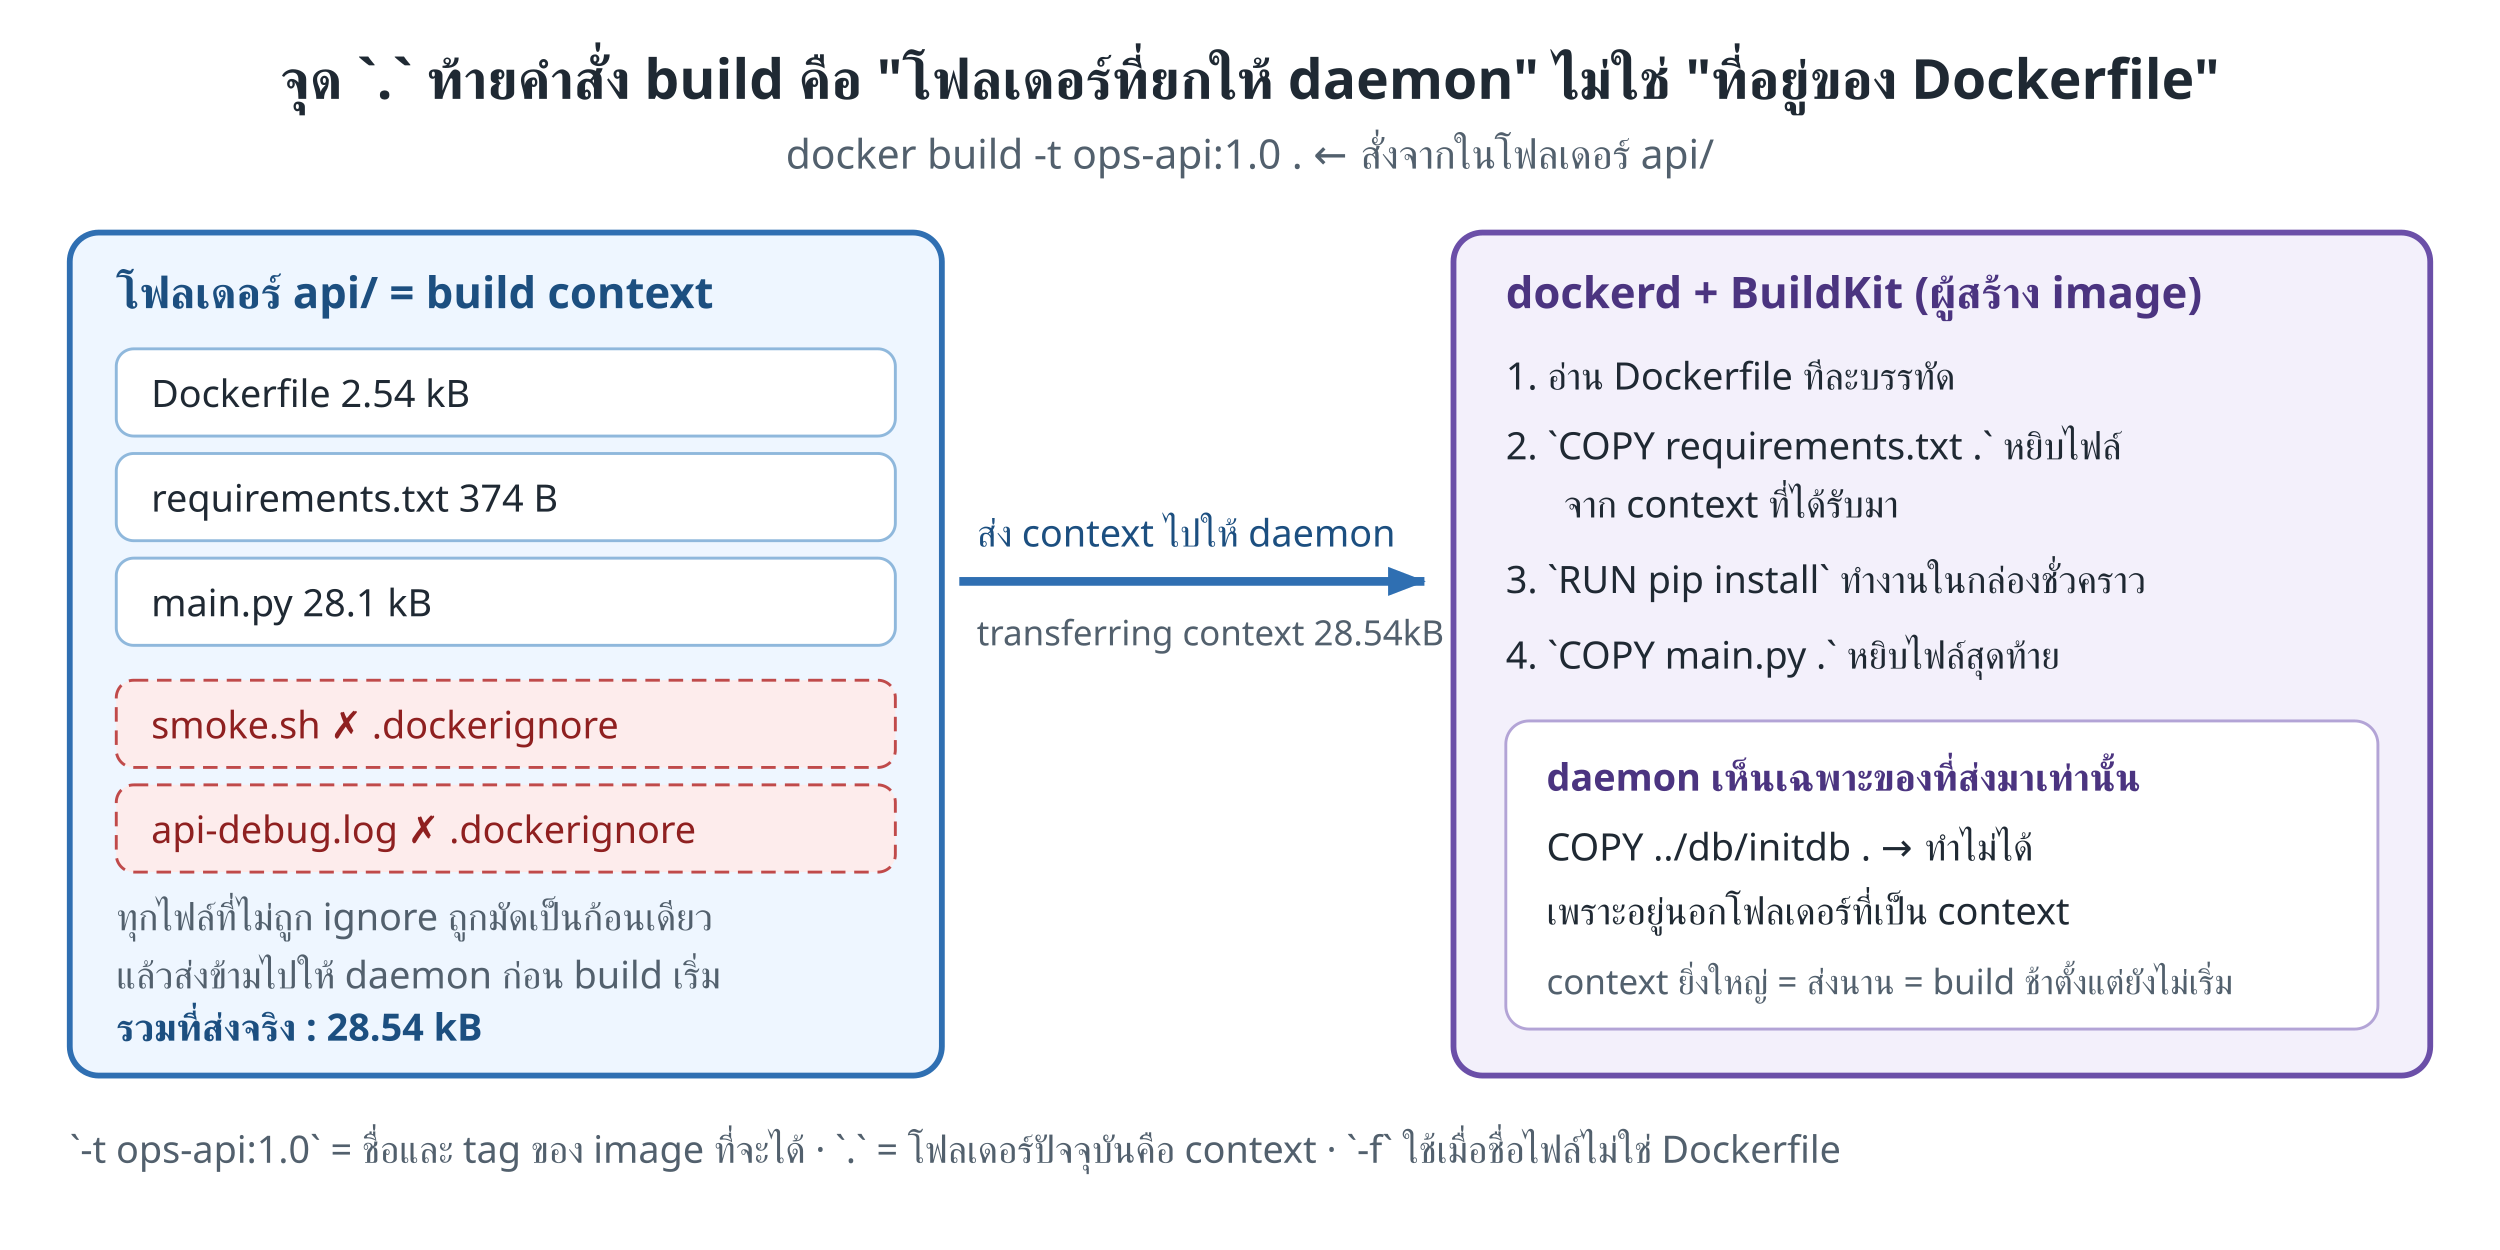
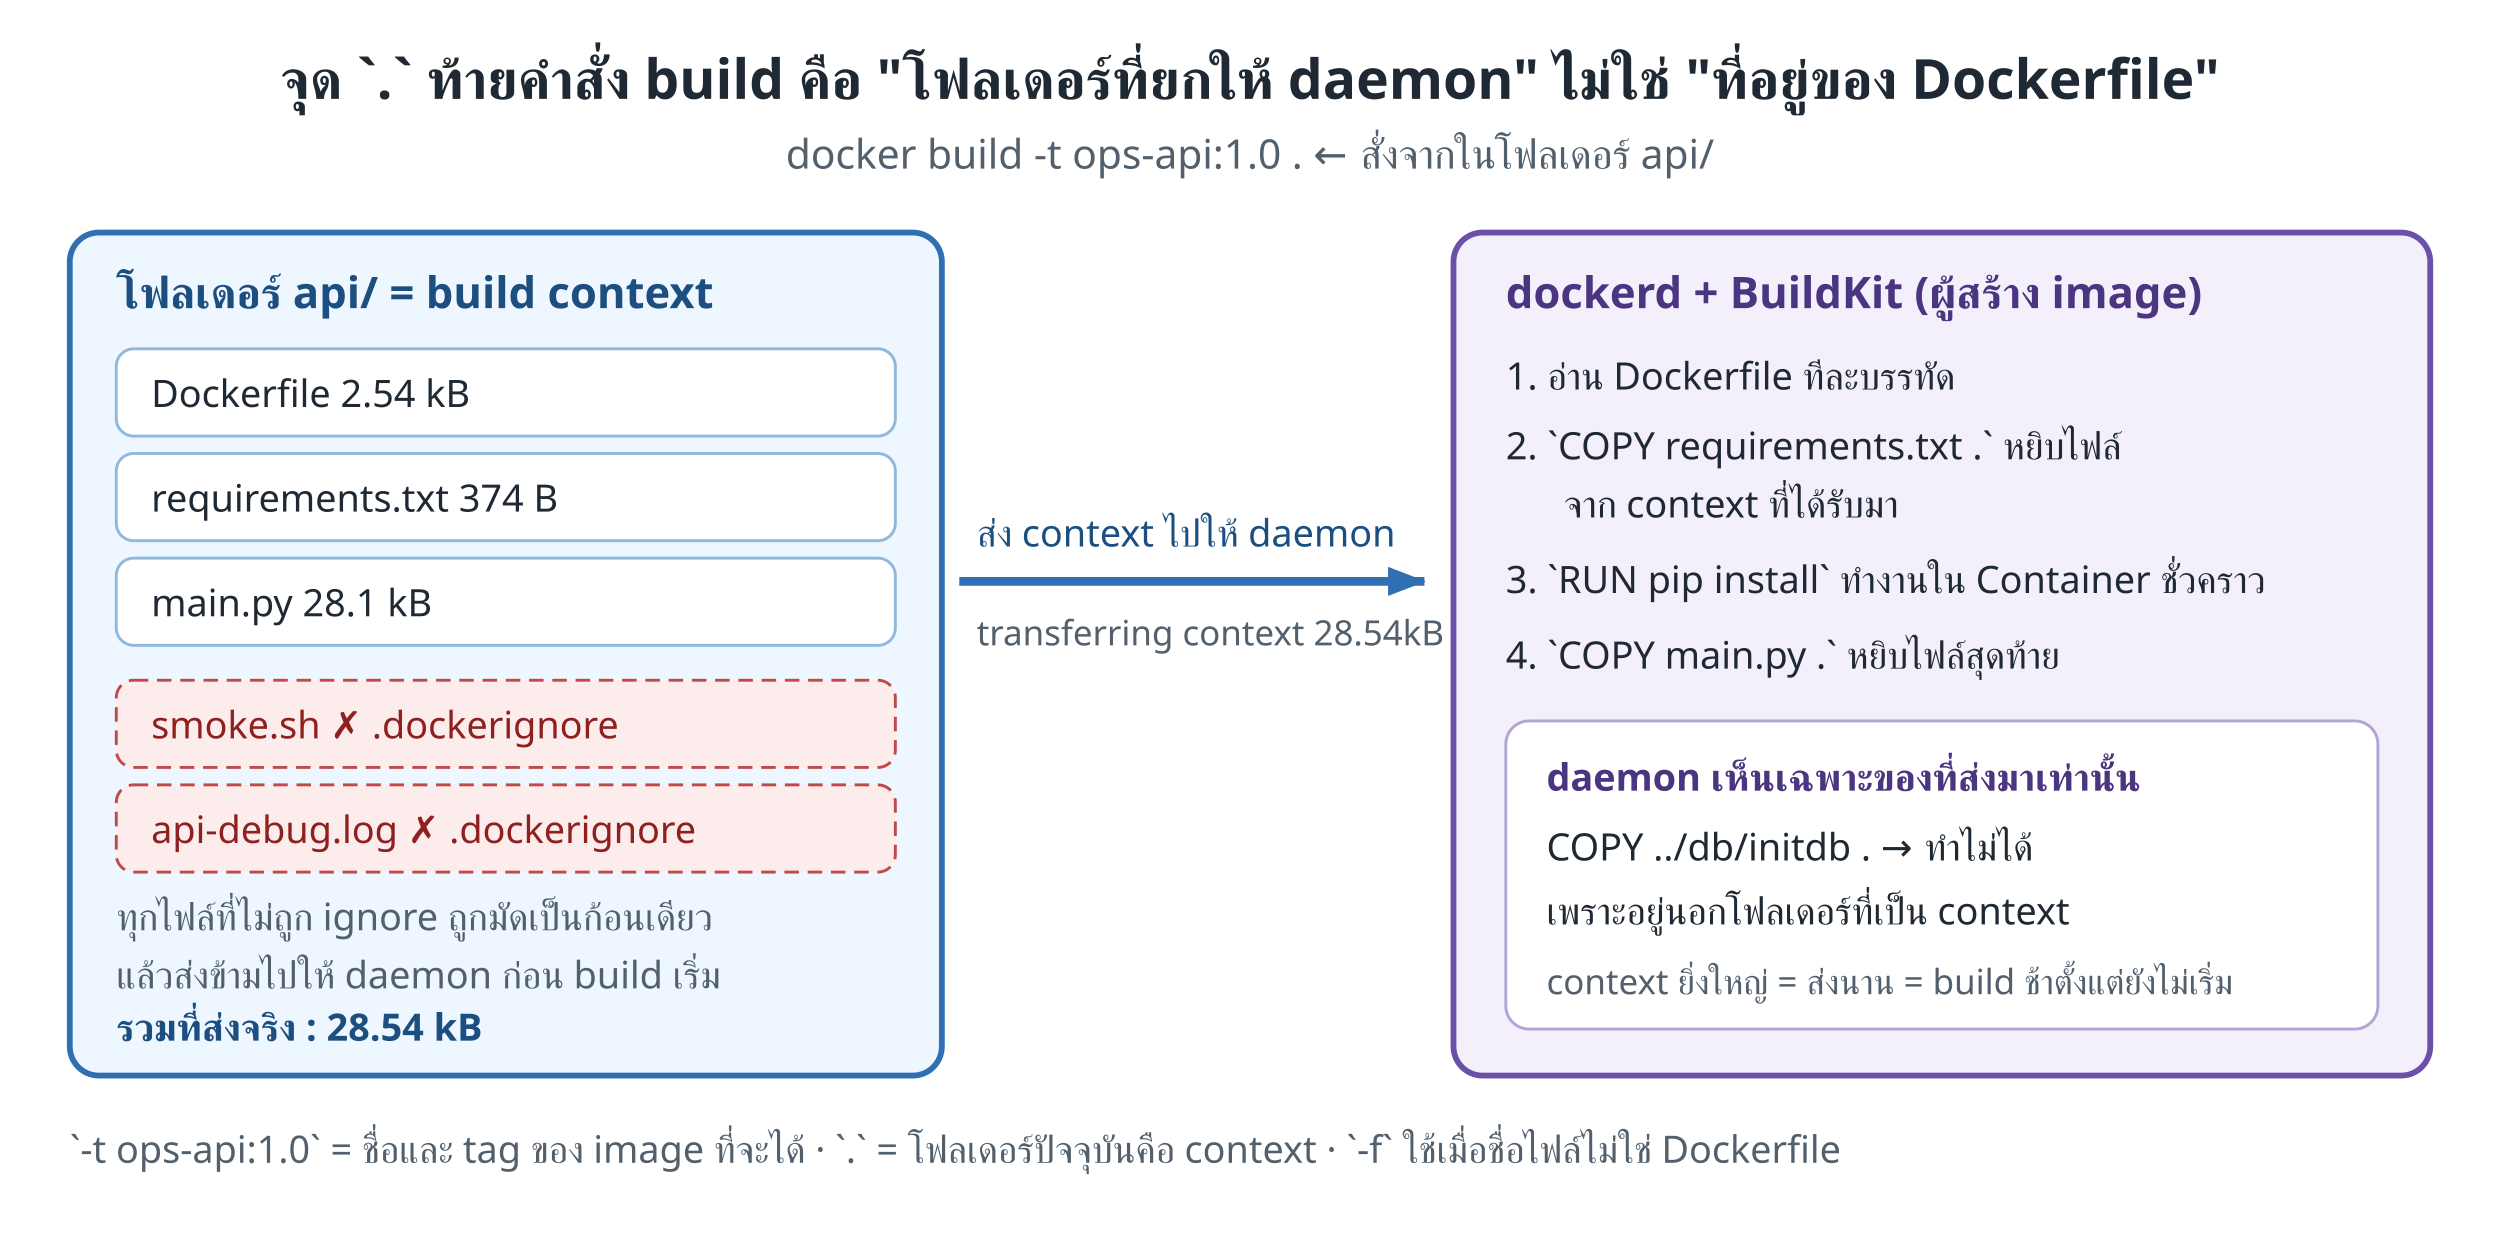
<svg xmlns="http://www.w3.org/2000/svg" viewBox="0 0 860 430" width="860" height="430" font-family="sans-serif">
  <rect x="0" y="0" width="860" height="430" fill="#ffffff" />
  <text text-anchor="middle" x="430" y="34" font-size="19" font-weight="bold" fill="#1f2933">จุด `.` ท้ายคำสั่ง build คือ "โฟลเดอร์ที่ยกให้ daemon" ไม่ใช่ "ที่อยู่ของ Dockerfile"</text>
  <text text-anchor="middle" x="430" y="58" font-size="14" fill="#52606d">docker build -t ops-api:1.0 .    ← สั่งจากในโฟลเดอร์ api/</text>
  <rect x="24" y="80" width="300" height="290" rx="10" fill="#eef6ff" stroke="#2f6fb2" stroke-width="2" />
  <text x="40" y="106" font-size="15" font-weight="bold" fill="#1c4f80">โฟลเดอร์ api/ = build context</text>
  <rect x="40" y="120" width="268" height="30" rx="6" fill="#ffffff" stroke="#8fb8dc" />
  <text x="52" y="140" font-size="13" fill="#1f2933">Dockerfile              2.54 kB</text>
  <rect x="40" y="156" width="268" height="30" rx="6" fill="#ffffff" stroke="#8fb8dc" />
  <text x="52" y="176" font-size="13" fill="#1f2933">requirements.txt        374 B</text>
  <rect x="40" y="192" width="268" height="30" rx="6" fill="#ffffff" stroke="#8fb8dc" />
  <text x="52" y="212" font-size="13" fill="#1f2933">main.py                 28.1 kB</text>
  <rect x="40" y="234" width="268" height="30" rx="6" fill="#fdecec" stroke="#c04a4a" stroke-dasharray="5 3" />
  <text x="52" y="254" font-size="13" fill="#8f2020">smoke.sh      ✗ .dockerignore</text>
  <rect x="40" y="270" width="268" height="30" rx="6" fill="#fdecec" stroke="#c04a4a" stroke-dasharray="5 3" />
  <text x="52" y="290" font-size="13" fill="#8f2020">api-debug.log ✗ .dockerignore</text>
  <text x="40" y="320" font-size="13" fill="#52606d">ทุกไฟล์ที่ไม่ถูก ignore ถูกมัดเป็นก้อนเดียว</text>
  <text x="40" y="340" font-size="13" fill="#52606d">แล้วส่งข้ามไปให้ daemon ก่อน build เริ่ม</text>
  <text x="40" y="358" font-size="13" font-weight="bold" fill="#1c4f80">รวมที่ส่งจริง : 28.54 kB</text>
  <defs>
    <marker id="ar" markerUnits="userSpaceOnUse" markerWidth="13" markerHeight="10" refX="12.5" refY="5" orient="auto">
      <path d="M 0 0 L 13 5 L 0 10 z" fill="#2f6fb2" />
    </marker>
  </defs>
  <line x1="330" y1="200" x2="490" y2="200" stroke="#2f6fb2" stroke-width="3" marker-end="url(#ar)" />
  <text x="336" y="188" font-size="13" fill="#1c4f80">ส่ง context ไปให้ daemon</text>
  <text x="336" y="222" font-size="12" fill="#52606d">transferring context 28.54kB</text>
  <rect x="500" y="80" width="336" height="290" rx="10" fill="#f3f0fb" stroke="#6b4fa8" stroke-width="2" />
  <text x="518" y="106" font-size="15" font-weight="bold" fill="#4b3480">dockerd + BuildKit (ผู้สร้าง image)</text>
  <text x="518" y="134" font-size="13" fill="#1f2933">1. อ่าน Dockerfile ทีละบรรทัด</text>
  <text x="518" y="158" font-size="13" fill="#1f2933">2. `COPY requirements.txt .` หยิบไฟล์</text>
  <text x="538" y="178" font-size="13" fill="#1f2933">จาก context ที่ได้รับมา</text>
-   <text x="518" y="204" font-size="13" fill="#1f2933">3. `RUN pip install` ทำงานในกล่องชั่วคราว</text>
+   <text x="518" y="204" font-size="13" fill="#1f2933">3. `RUN pip install` ทำงานใน Container ชั่วคราว</text>
  <text x="518" y="230" font-size="13" fill="#1f2933">4. `COPY main.py .` หยิบไฟล์สุดท้าย</text>
  <rect x="518" y="248" width="300" height="106" rx="8" fill="#ffffff" stroke="#b3a4d6" />
  <text x="532" y="272" font-size="13" font-weight="bold" fill="#4b3480">daemon เห็นเฉพาะของที่ส่งมาเท่านั้น</text>
  <text x="532" y="296" font-size="13" fill="#1f2933">COPY ../db/initdb .  → ทำไม่ได้</text>
  <text x="532" y="318" font-size="13" fill="#1f2933">เพราะอยู่นอกโฟลเดอร์ที่เป็น context</text>
  <text x="532" y="342" font-size="12" fill="#52606d">context ยิ่งใหญ่ = ส่งนาน = build ช้าตั้งแต่ยังไม่เริ่ม</text>
  <text x="24" y="400" font-size="13" fill="#52606d">`-t ops-api:1.0` = ชื่อและ tag ของ image ที่จะได้ · `.` = โฟลเดอร์ปัจจุบันคือ context · `-f` ใช้เมื่อชื่อไฟล์ไม่ใช่ Dockerfile</text>
</svg>
